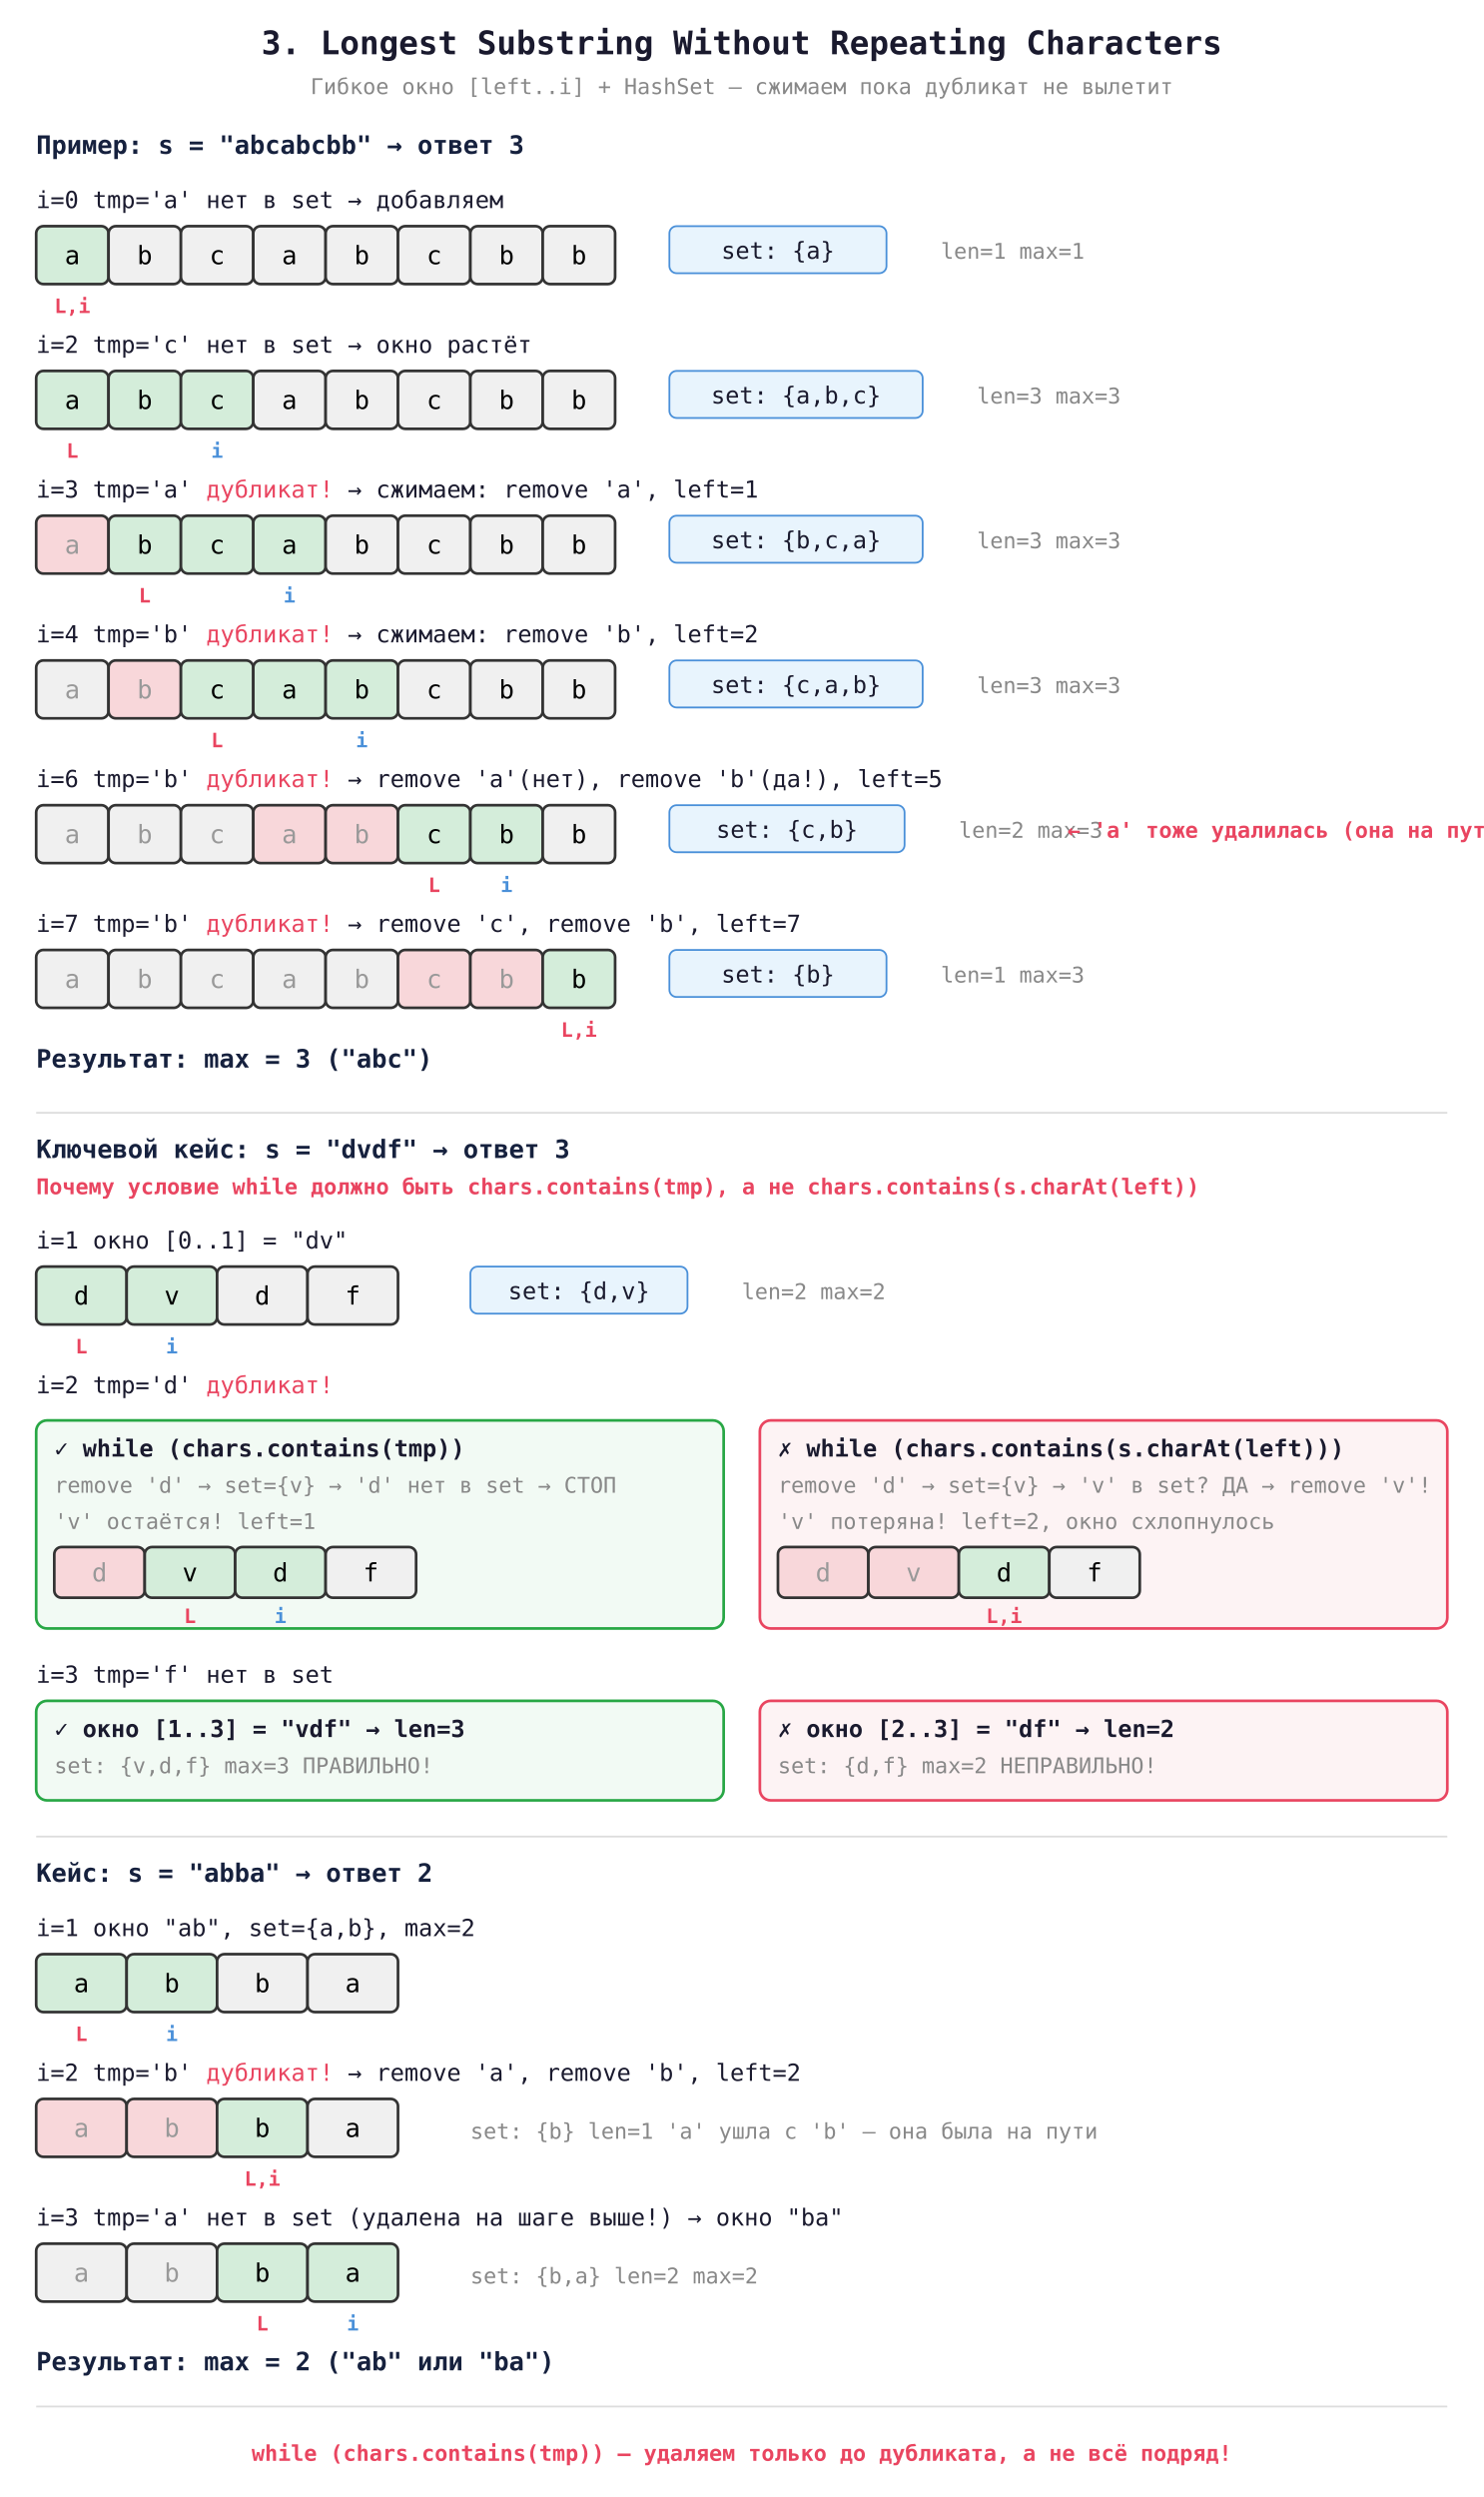
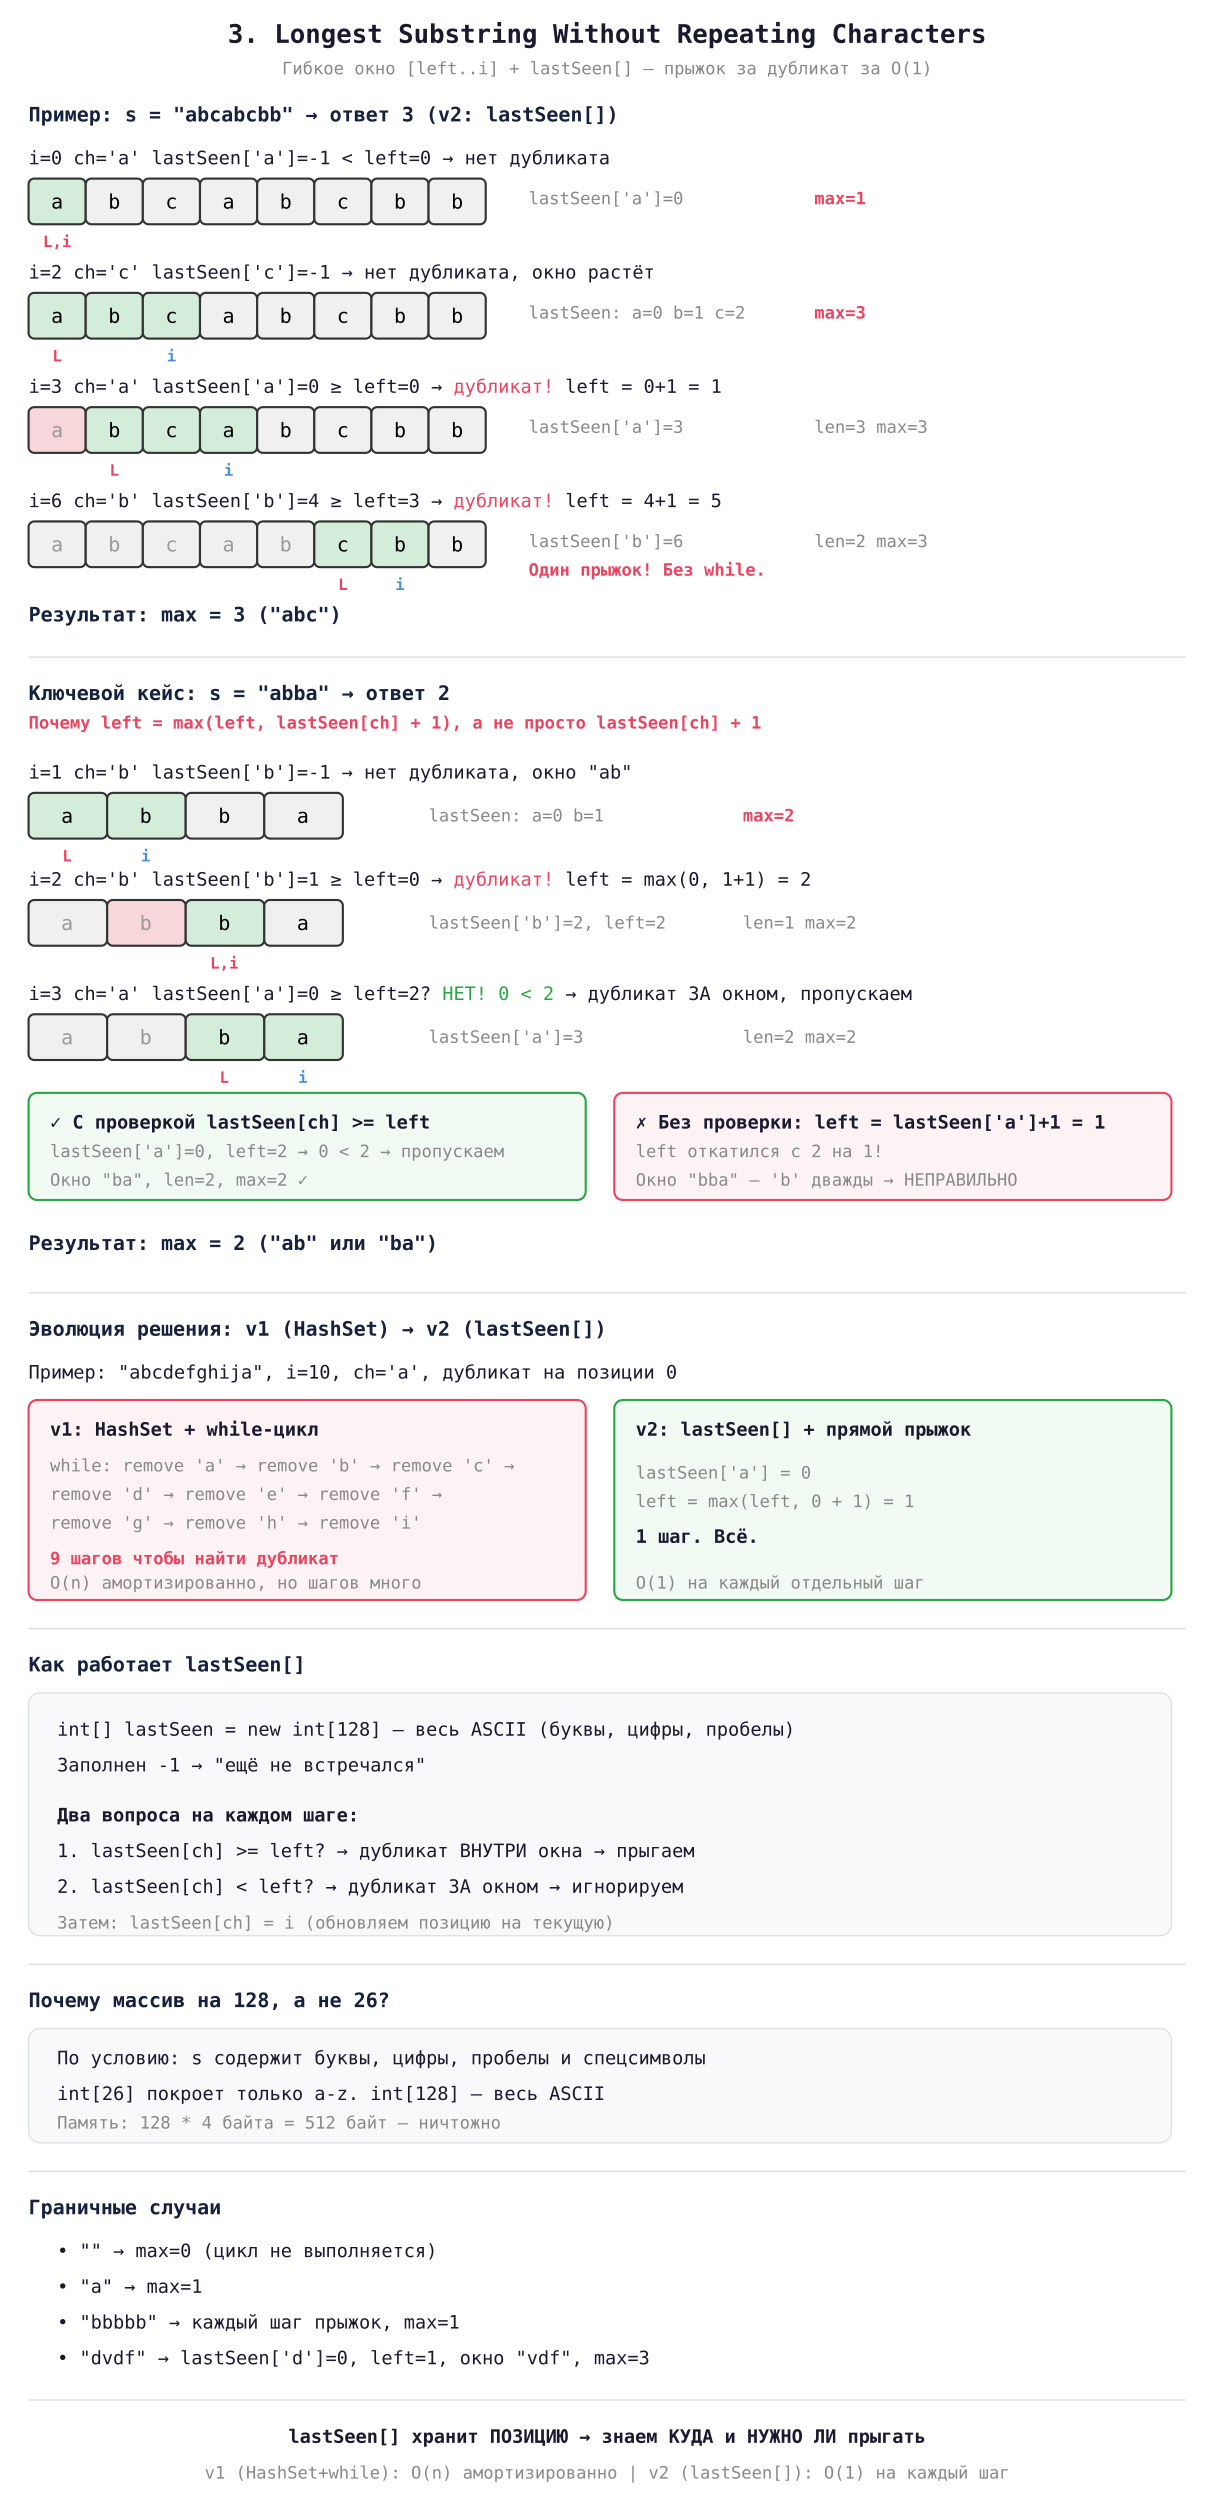
- <svg xmlns="http://www.w3.org/2000/svg" viewBox="0 0 820 1380" font-family="monospace" font-size="14">
+ <svg xmlns="http://www.w3.org/2000/svg" viewBox="0 0 850 1750" font-family="monospace" font-size="14">
  <style>
    .title { font-size: 18px; font-weight: bold; fill: #1a1a2e; }
    .subtitle { font-size: 14px; font-weight: bold; fill: #16213e; }
    .step { font-size: 13px; fill: #1a1a2e; }
    .note { font-size: 12px; fill: #e94560; font-weight: bold; }
    .dim { font-size: 12px; fill: #888; }
    .cell { stroke: #333; stroke-width: 1.5; rx: 4; }
    .window { fill: #d4edda; }
    .removed { fill: #f8d7da; }
-     .current { fill: #fff3cd; }
    .inactive { fill: #f0f0f0; }
    .ptr { font-size: 11px; font-weight: bold; }
-     .set-box { fill: #e8f4fd; stroke: #4a90d9; stroke-width: 1; rx: 4; }
+     .arr-box { fill: #e8f4fd; stroke: #4a90d9; stroke-width: 1; rx: 4; }
    .best { stroke: #28a745; stroke-width: 2.5; }
+     .err-box { fill: #f8d7da; fill-opacity: 0.3; stroke: #e94560; stroke-width: 1.5; rx: 6; }
+     .ok-box { fill: #d4edda; fill-opacity: 0.3; stroke: #28a745; stroke-width: 1.5; rx: 6; }
  </style>
-   <text x="410" y="30" text-anchor="middle" class="title">3. Longest Substring Without Repeating Characters</text>
-   <text x="410" y="52" text-anchor="middle" class="dim">Гибкое окно [left..i] + HashSet — сжимаем пока дубликат не вылетит</text>
-   <text x="20" y="85" class="subtitle">Пример: s = "abcabcbb" → ответ 3</text>
-   <text x="20" y="115" class="step">i=0 tmp='a' нет в set → добавляем</text>
+   <text x="425" y="30" text-anchor="middle" class="title">3. Longest Substring Without Repeating Characters</text>
+   <text x="425" y="52" text-anchor="middle" class="dim">Гибкое окно [left..i] + lastSeen[] — прыжок за дубликат за O(1)</text>
+   <text x="20" y="85" class="subtitle">Пример: s = "abcabcbb" → ответ 3 (v2: lastSeen[])</text>
+   <text x="20" y="115" class="step">i=0 ch='a' lastSeen['a']=-1 &lt; left=0 → нет дубликата</text>
  <g transform="translate(20, 125)">
    <rect x="0" y="0" width="40" height="32" class="cell window" />
    <rect x="40" y="0" width="40" height="32" class="cell inactive" />
    <rect x="80" y="0" width="40" height="32" class="cell inactive" />
    <rect x="120" y="0" width="40" height="32" class="cell inactive" />
    <rect x="160" y="0" width="40" height="32" class="cell inactive" />
    <rect x="200" y="0" width="40" height="32" class="cell inactive" />
    <rect x="240" y="0" width="40" height="32" class="cell inactive" />
    <rect x="280" y="0" width="40" height="32" class="cell inactive" />
    <text x="20" y="21" text-anchor="middle">a</text>
    <text x="60" y="21" text-anchor="middle">b</text>
    <text x="100" y="21" text-anchor="middle">c</text>
    <text x="140" y="21" text-anchor="middle">a</text>
    <text x="180" y="21" text-anchor="middle">b</text>
    <text x="220" y="21" text-anchor="middle">c</text>
    <text x="260" y="21" text-anchor="middle">b</text>
    <text x="300" y="21" text-anchor="middle">b</text>
    <text x="20" y="48" text-anchor="middle" class="ptr" fill="#e94560">L,i</text>
  </g>
-   <rect x="370" y="125" width="120" height="26" class="set-box" />
-   <text x="430" y="143" text-anchor="middle" class="step">set: {a}</text>
-   <text x="520" y="143" class="dim">len=1 max=1</text>
-   <text x="20" y="195" class="step">i=2 tmp='c' нет в set → окно растёт</text>
+   <text x="370" y="143" class="dim">lastSeen['a']=0</text>
+   <text x="570" y="143" class="note">max=1</text>
+   <text x="20" y="195" class="step">i=2 ch='c' lastSeen['c']=-1 → нет дубликата, окно растёт</text>
  <g transform="translate(20, 205)">
    <rect x="0" y="0" width="40" height="32" class="cell window" />
    <rect x="40" y="0" width="40" height="32" class="cell window" />
    <rect x="80" y="0" width="40" height="32" class="cell window" />
    <rect x="120" y="0" width="40" height="32" class="cell inactive" />
    <rect x="160" y="0" width="40" height="32" class="cell inactive" />
    <rect x="200" y="0" width="40" height="32" class="cell inactive" />
    <rect x="240" y="0" width="40" height="32" class="cell inactive" />
    <rect x="280" y="0" width="40" height="32" class="cell inactive" />
    <text x="20" y="21" text-anchor="middle">a</text>
    <text x="60" y="21" text-anchor="middle">b</text>
    <text x="100" y="21" text-anchor="middle">c</text>
    <text x="140" y="21" text-anchor="middle">a</text>
    <text x="180" y="21" text-anchor="middle">b</text>
    <text x="220" y="21" text-anchor="middle">c</text>
    <text x="260" y="21" text-anchor="middle">b</text>
    <text x="300" y="21" text-anchor="middle">b</text>
    <text x="20" y="48" text-anchor="middle" class="ptr" fill="#e94560">L</text>
    <text x="100" y="48" text-anchor="middle" class="ptr" fill="#4a90d9">i</text>
  </g>
-   <rect x="370" y="205" width="140" height="26" class="set-box" />
-   <text x="440" y="223" text-anchor="middle" class="step">set: {a,b,c}</text>
-   <text x="540" y="223" class="dim">len=3 max=3</text>
-   <text x="20" y="275" class="step">i=3 tmp='a' <tspan fill="#e94560">дубликат!</tspan> → сжимаем: remove 'a', left=1</text>
+   <text x="370" y="223" class="dim">lastSeen: a=0 b=1 c=2</text>
+   <text x="570" y="223" class="note">max=3</text>
+   <text x="20" y="275" class="step">i=3 ch='a' lastSeen['a']=0 ≥ left=0 → <tspan fill="#e94560">дубликат!</tspan> left = 0+1 = 1</text>
  <g transform="translate(20, 285)">
    <rect x="0" y="0" width="40" height="32" class="cell removed" />
    <rect x="40" y="0" width="40" height="32" class="cell window" />
    <rect x="80" y="0" width="40" height="32" class="cell window" />
    <rect x="120" y="0" width="40" height="32" class="cell window" />
    <rect x="160" y="0" width="40" height="32" class="cell inactive" />
    <rect x="200" y="0" width="40" height="32" class="cell inactive" />
    <rect x="240" y="0" width="40" height="32" class="cell inactive" />
    <rect x="280" y="0" width="40" height="32" class="cell inactive" />
    <text x="20" y="21" text-anchor="middle" fill="#999">a</text>
    <text x="60" y="21" text-anchor="middle">b</text>
    <text x="100" y="21" text-anchor="middle">c</text>
    <text x="140" y="21" text-anchor="middle">a</text>
    <text x="180" y="21" text-anchor="middle">b</text>
    <text x="220" y="21" text-anchor="middle">c</text>
    <text x="260" y="21" text-anchor="middle">b</text>
    <text x="300" y="21" text-anchor="middle">b</text>
    <text x="60" y="48" text-anchor="middle" class="ptr" fill="#e94560">L</text>
    <text x="140" y="48" text-anchor="middle" class="ptr" fill="#4a90d9">i</text>
  </g>
-   <rect x="370" y="285" width="140" height="26" class="set-box" />
-   <text x="440" y="303" text-anchor="middle" class="step">set: {b,c,a}</text>
-   <text x="540" y="303" class="dim">len=3 max=3</text>
-   <text x="20" y="355" class="step">i=4 tmp='b' <tspan fill="#e94560">дубликат!</tspan> → сжимаем: remove 'b', left=2</text>
+   <text x="370" y="303" class="dim">lastSeen['a']=3</text>
+   <text x="570" y="303" class="dim">len=3 max=3</text>
+   <text x="20" y="355" class="step">i=6 ch='b' lastSeen['b']=4 ≥ left=3 → <tspan fill="#e94560">дубликат!</tspan> left = 4+1 = 5</text>
  <g transform="translate(20, 365)">
-     <rect x="0" y="0" width="40" height="32" class="cell inactive" />
-     <rect x="40" y="0" width="40" height="32" class="cell removed" />
-     <rect x="80" y="0" width="40" height="32" class="cell window" />
-     <rect x="120" y="0" width="40" height="32" class="cell window" />
-     <rect x="160" y="0" width="40" height="32" class="cell window" />
-     <rect x="200" y="0" width="40" height="32" class="cell inactive" />
-     <rect x="240" y="0" width="40" height="32" class="cell inactive" />
-     <rect x="280" y="0" width="40" height="32" class="cell inactive" />
-     <text x="20" y="21" text-anchor="middle" fill="#999">a</text>
-     <text x="60" y="21" text-anchor="middle" fill="#999">b</text>
-     <text x="100" y="21" text-anchor="middle">c</text>
-     <text x="140" y="21" text-anchor="middle">a</text>
-     <text x="180" y="21" text-anchor="middle">b</text>
-     <text x="220" y="21" text-anchor="middle">c</text>
-     <text x="260" y="21" text-anchor="middle">b</text>
-     <text x="300" y="21" text-anchor="middle">b</text>
-     <text x="100" y="48" text-anchor="middle" class="ptr" fill="#e94560">L</text>
-     <text x="180" y="48" text-anchor="middle" class="ptr" fill="#4a90d9">i</text>
-   </g>
-   <rect x="370" y="365" width="140" height="26" class="set-box" />
-   <text x="440" y="383" text-anchor="middle" class="step">set: {c,a,b}</text>
-   <text x="540" y="383" class="dim">len=3 max=3</text>
-   <text x="20" y="435" class="step">i=6 tmp='b' <tspan fill="#e94560">дубликат!</tspan> → remove 'a'(нет), remove 'b'(да!), left=5</text>
-   <g transform="translate(20, 445)">
    <rect x="0" y="0" width="40" height="32" class="cell inactive" />
    <rect x="40" y="0" width="40" height="32" class="cell inactive" />
    <rect x="80" y="0" width="40" height="32" class="cell inactive" />
-     <rect x="120" y="0" width="40" height="32" class="cell removed" />
-     <rect x="160" y="0" width="40" height="32" class="cell removed" />
+     <rect x="120" y="0" width="40" height="32" class="cell inactive" />
+     <rect x="160" y="0" width="40" height="32" class="cell inactive" />
    <rect x="200" y="0" width="40" height="32" class="cell window" />
    <rect x="240" y="0" width="40" height="32" class="cell window" />
    <rect x="280" y="0" width="40" height="32" class="cell inactive" />
    <text x="20" y="21" text-anchor="middle" fill="#999">a</text>
    <text x="60" y="21" text-anchor="middle" fill="#999">b</text>
    <text x="100" y="21" text-anchor="middle" fill="#999">c</text>
    <text x="140" y="21" text-anchor="middle" fill="#999">a</text>
    <text x="180" y="21" text-anchor="middle" fill="#999">b</text>
    <text x="220" y="21" text-anchor="middle">c</text>
    <text x="260" y="21" text-anchor="middle">b</text>
    <text x="300" y="21" text-anchor="middle">b</text>
    <text x="220" y="48" text-anchor="middle" class="ptr" fill="#e94560">L</text>
    <text x="260" y="48" text-anchor="middle" class="ptr" fill="#4a90d9">i</text>
  </g>
-   <rect x="370" y="445" width="130" height="26" class="set-box" />
-   <text x="435" y="463" text-anchor="middle" class="step">set: {c,b}</text>
-   <text x="530" y="463" class="dim">len=2 max=3</text>
-   <text x="590" y="463" class="note">← 'a' тоже удалилась (она на пути к 'b')</text>
-   <text x="20" y="515" class="step">i=7 tmp='b' <tspan fill="#e94560">дубликат!</tspan> → remove 'c', remove 'b', left=7</text>
-   <g transform="translate(20, 525)">
-     <rect x="0" y="0" width="40" height="32" class="cell inactive" />
-     <rect x="40" y="0" width="40" height="32" class="cell inactive" />
-     <rect x="80" y="0" width="40" height="32" class="cell inactive" />
-     <rect x="120" y="0" width="40" height="32" class="cell inactive" />
-     <rect x="160" y="0" width="40" height="32" class="cell inactive" />
-     <rect x="200" y="0" width="40" height="32" class="cell removed" />
-     <rect x="240" y="0" width="40" height="32" class="cell removed" />
-     <rect x="280" y="0" width="40" height="32" class="cell window" />
-     <text x="20" y="21" text-anchor="middle" fill="#999">a</text>
-     <text x="60" y="21" text-anchor="middle" fill="#999">b</text>
-     <text x="100" y="21" text-anchor="middle" fill="#999">c</text>
-     <text x="140" y="21" text-anchor="middle" fill="#999">a</text>
-     <text x="180" y="21" text-anchor="middle" fill="#999">b</text>
-     <text x="220" y="21" text-anchor="middle" fill="#999">c</text>
-     <text x="260" y="21" text-anchor="middle" fill="#999">b</text>
-     <text x="300" y="21" text-anchor="middle">b</text>
-     <text x="300" y="48" text-anchor="middle" class="ptr" fill="#e94560">L,i</text>
-   </g>
-   <rect x="370" y="525" width="120" height="26" class="set-box" />
-   <text x="430" y="543" text-anchor="middle" class="step">set: {b}</text>
-   <text x="520" y="543" class="dim">len=1 max=3</text>
-   <text x="20" y="590" class="subtitle">Результат: max = 3 ("abc")</text>
-   <line x1="20" y1="615" x2="800" y2="615" stroke="#ddd" stroke-width="1" />
-   <text x="20" y="640" class="subtitle">Ключевой кейс: s = "dvdf" → ответ 3</text>
-   <text x="20" y="660" class="note">Почему условие while должно быть chars.contains(tmp), а не chars.contains(s.charAt(left))</text>
-   <text x="20" y="690" class="step">i=1 окно [0..1] = "dv"</text>
-   <g transform="translate(20, 700)">
-     <rect x="0" y="0" width="50" height="32" class="cell window" />
-     <rect x="50" y="0" width="50" height="32" class="cell window" />
-     <rect x="100" y="0" width="50" height="32" class="cell inactive" />
-     <rect x="150" y="0" width="50" height="32" class="cell inactive" />
-     <text x="25" y="21" text-anchor="middle">d</text>
-     <text x="75" y="21" text-anchor="middle">v</text>
-     <text x="125" y="21" text-anchor="middle">d</text>
-     <text x="175" y="21" text-anchor="middle">f</text>
-     <text x="25" y="48" text-anchor="middle" class="ptr" fill="#e94560">L</text>
-     <text x="75" y="48" text-anchor="middle" class="ptr" fill="#4a90d9">i</text>
-   </g>
-   <rect x="260" y="700" width="120" height="26" class="set-box" />
-   <text x="320" y="718" text-anchor="middle" class="step">set: {d,v}</text>
-   <text x="410" y="718" class="dim">len=2 max=2</text>
-   <text x="20" y="770" class="step">i=2 tmp='d' <tspan fill="#e94560">дубликат!</tspan>
-   </text>
-   <rect x="20" y="785" width="380" height="115" rx="6" fill="#d4edda" fill-opacity="0.3" stroke="#28a745" stroke-width="1.5" />
-   <text x="30" y="805" class="step" fill="#28a745" font-weight="bold">✓ while (chars.contains(tmp))</text>
-   <text x="30" y="825" class="dim">remove 'd' → set={v} → 'd' нет в set → СТОП</text>
-   <text x="30" y="845" class="dim">'v' остаётся! left=1</text>
-   <g transform="translate(30, 855)">
-     <rect x="0" y="0" width="50" height="28" class="cell removed" />
-     <rect x="50" y="0" width="50" height="28" class="cell window" />
-     <rect x="100" y="0" width="50" height="28" class="cell window" />
-     <rect x="150" y="0" width="50" height="28" class="cell inactive" />
-     <text x="25" y="19" text-anchor="middle" fill="#999">d</text>
-     <text x="75" y="19" text-anchor="middle">v</text>
-     <text x="125" y="19" text-anchor="middle">d</text>
-     <text x="175" y="19" text-anchor="middle">f</text>
-     <text x="75" y="42" text-anchor="middle" class="ptr" fill="#e94560">L</text>
-     <text x="125" y="42" text-anchor="middle" class="ptr" fill="#4a90d9">i</text>
-   </g>
-   <rect x="420" y="785" width="380" height="115" rx="6" fill="#f8d7da" fill-opacity="0.3" stroke="#e94560" stroke-width="1.5" />
-   <text x="430" y="805" class="step" fill="#e94560" font-weight="bold">✗ while (chars.contains(s.charAt(left)))</text>
-   <text x="430" y="825" class="dim">remove 'd' → set={v} → 'v' в set? ДА → remove 'v'!</text>
-   <text x="430" y="845" class="dim">'v' потеряна! left=2, окно схлопнулось</text>
-   <g transform="translate(430, 855)">
-     <rect x="0" y="0" width="50" height="28" class="cell removed" />
-     <rect x="50" y="0" width="50" height="28" class="cell removed" />
-     <rect x="100" y="0" width="50" height="28" class="cell window" />
-     <rect x="150" y="0" width="50" height="28" class="cell inactive" />
-     <text x="25" y="19" text-anchor="middle" fill="#999">d</text>
-     <text x="75" y="19" text-anchor="middle" fill="#999">v</text>
-     <text x="125" y="19" text-anchor="middle">d</text>
-     <text x="175" y="19" text-anchor="middle">f</text>
-     <text x="125" y="42" text-anchor="middle" class="ptr" fill="#e94560">L,i</text>
-   </g>
-   <text x="20" y="930" class="step">i=3 tmp='f' нет в set</text>
-   <rect x="20" y="940" width="380" height="55" rx="6" fill="#d4edda" fill-opacity="0.3" stroke="#28a745" stroke-width="1.5" />
-   <text x="30" y="960" class="step" fill="#28a745" font-weight="bold">✓ окно [1..3] = "vdf" → len=3</text>
-   <text x="30" y="980" class="dim">set: {v,d,f}  max=3  ПРАВИЛЬНО!</text>
-   <rect x="420" y="940" width="380" height="55" rx="6" fill="#f8d7da" fill-opacity="0.3" stroke="#e94560" stroke-width="1.5" />
-   <text x="430" y="960" class="step" fill="#e94560" font-weight="bold">✗ окно [2..3] = "df" → len=2</text>
-   <text x="430" y="980" class="dim">set: {d,f}  max=2  НЕПРАВИЛЬНО!</text>
-   <line x1="20" y1="1015" x2="800" y2="1015" stroke="#ddd" stroke-width="1" />
-   <text x="20" y="1040" class="subtitle">Кейс: s = "abba" → ответ 2</text>
-   <text x="20" y="1070" class="step">i=1 окно "ab", set={a,b}, max=2</text>
-   <g transform="translate(20, 1080)">
-     <rect x="0" y="0" width="50" height="32" class="cell window" />
-     <rect x="50" y="0" width="50" height="32" class="cell window" />
-     <rect x="100" y="0" width="50" height="32" class="cell inactive" />
-     <rect x="150" y="0" width="50" height="32" class="cell inactive" />
-     <text x="25" y="21" text-anchor="middle">a</text>
-     <text x="75" y="21" text-anchor="middle">b</text>
-     <text x="125" y="21" text-anchor="middle">b</text>
-     <text x="175" y="21" text-anchor="middle">a</text>
-     <text x="25" y="48" text-anchor="middle" class="ptr" fill="#e94560">L</text>
-     <text x="75" y="48" text-anchor="middle" class="ptr" fill="#4a90d9">i</text>
-   </g>
-   <text x="20" y="1150" class="step">i=2 tmp='b' <tspan fill="#e94560">дубликат!</tspan> → remove 'a', remove 'b', left=2</text>
-   <g transform="translate(20, 1160)">
-     <rect x="0" y="0" width="50" height="32" class="cell removed" />
-     <rect x="50" y="0" width="50" height="32" class="cell removed" />
-     <rect x="100" y="0" width="50" height="32" class="cell window" />
-     <rect x="150" y="0" width="50" height="32" class="cell inactive" />
-     <text x="25" y="21" text-anchor="middle" fill="#999">a</text>
-     <text x="75" y="21" text-anchor="middle" fill="#999">b</text>
-     <text x="125" y="21" text-anchor="middle">b</text>
-     <text x="175" y="21" text-anchor="middle">a</text>
-     <text x="125" y="48" text-anchor="middle" class="ptr" fill="#e94560">L,i</text>
-   </g>
-   <text x="260" y="1182" class="dim">set: {b}  len=1  'a' ушла с 'b' — она была на пути</text>
-   <text x="20" y="1230" class="step">i=3 tmp='a' нет в set (удалена на шаге выше!) → окно "ba"</text>
-   <g transform="translate(20, 1240)">
-     <rect x="0" y="0" width="50" height="32" class="cell inactive" />
-     <rect x="50" y="0" width="50" height="32" class="cell inactive" />
-     <rect x="100" y="0" width="50" height="32" class="cell window" />
-     <rect x="150" y="0" width="50" height="32" class="cell window" />
-     <text x="25" y="21" text-anchor="middle" fill="#999">a</text>
-     <text x="75" y="21" text-anchor="middle" fill="#999">b</text>
-     <text x="125" y="21" text-anchor="middle">b</text>
-     <text x="175" y="21" text-anchor="middle">a</text>
-     <text x="125" y="48" text-anchor="middle" class="ptr" fill="#e94560">L</text>
-     <text x="175" y="48" text-anchor="middle" class="ptr" fill="#4a90d9">i</text>
-   </g>
-   <text x="260" y="1262" class="dim">set: {b,a}  len=2  max=2</text>
-   <text x="20" y="1310" class="subtitle">Результат: max = 2 ("ab" или "ba")</text>
-   <line x1="20" y1="1330" x2="800" y2="1330" stroke="#ddd" stroke-width="1" />
-   <text x="410" y="1360" text-anchor="middle" class="note">while (chars.contains(tmp)) — удаляем только до дубликата, а не всё подряд!</text>
+   <text x="370" y="383" class="dim">lastSeen['b']=6</text>
+   <text x="570" y="383" class="dim">len=2 max=3</text>
+   <text x="370" y="403" class="note">Один прыжок! Без while.</text>
+   <text x="20" y="435" class="subtitle">Результат: max = 3 ("abc")</text>
+   <line x1="20" y1="460" x2="830" y2="460" stroke="#ddd" stroke-width="1" />
+   <text x="20" y="490" class="subtitle">Ключевой кейс: s = "abba" → ответ 2</text>
+   <text x="20" y="510" class="note">Почему left = max(left, lastSeen[ch] + 1), а не просто lastSeen[ch] + 1</text>
+   <text x="20" y="545" class="step">i=1 ch='b' lastSeen['b']=-1 → нет дубликата, окно "ab"</text>
+   <g transform="translate(20, 555)">
+     <rect x="0" y="0" width="55" height="32" class="cell window" />
+     <rect x="55" y="0" width="55" height="32" class="cell window" />
+     <rect x="110" y="0" width="55" height="32" class="cell inactive" />
+     <rect x="165" y="0" width="55" height="32" class="cell inactive" />
+     <text x="27" y="21" text-anchor="middle">a</text>
+     <text x="82" y="21" text-anchor="middle">b</text>
+     <text x="137" y="21" text-anchor="middle">b</text>
+     <text x="192" y="21" text-anchor="middle">a</text>
+     <text x="27" y="48" text-anchor="middle" class="ptr" fill="#e94560">L</text>
+     <text x="82" y="48" text-anchor="middle" class="ptr" fill="#4a90d9">i</text>
+   </g>
+   <text x="300" y="575" class="dim">lastSeen: a=0 b=1</text>
+   <text x="520" y="575" class="note">max=2</text>
+   <text x="20" y="620" class="step">i=2 ch='b' lastSeen['b']=1 ≥ left=0 → <tspan fill="#e94560">дубликат!</tspan> left = max(0, 1+1) = 2</text>
+   <g transform="translate(20, 630)">
+     <rect x="0" y="0" width="55" height="32" class="cell inactive" />
+     <rect x="55" y="0" width="55" height="32" class="cell removed" />
+     <rect x="110" y="0" width="55" height="32" class="cell window" />
+     <rect x="165" y="0" width="55" height="32" class="cell inactive" />
+     <text x="27" y="21" text-anchor="middle" fill="#999">a</text>
+     <text x="82" y="21" text-anchor="middle" fill="#999">b</text>
+     <text x="137" y="21" text-anchor="middle">b</text>
+     <text x="192" y="21" text-anchor="middle">a</text>
+     <text x="137" y="48" text-anchor="middle" class="ptr" fill="#e94560">L,i</text>
+   </g>
+   <text x="300" y="650" class="dim">lastSeen['b']=2, left=2</text>
+   <text x="520" y="650" class="dim">len=1 max=2</text>
+   <text x="20" y="700" class="step">i=3 ch='a' lastSeen['a']=0 ≥ left=2? <tspan fill="#28a745">НЕТ! 0 &lt; 2</tspan> → дубликат ЗА окном, пропускаем</text>
+   <g transform="translate(20, 710)">
+     <rect x="0" y="0" width="55" height="32" class="cell inactive" />
+     <rect x="55" y="0" width="55" height="32" class="cell inactive" />
+     <rect x="110" y="0" width="55" height="32" class="cell window" />
+     <rect x="165" y="0" width="55" height="32" class="cell window" />
+     <text x="27" y="21" text-anchor="middle" fill="#999">a</text>
+     <text x="82" y="21" text-anchor="middle" fill="#999">b</text>
+     <text x="137" y="21" text-anchor="middle">b</text>
+     <text x="192" y="21" text-anchor="middle">a</text>
+     <text x="137" y="48" text-anchor="middle" class="ptr" fill="#e94560">L</text>
+     <text x="192" y="48" text-anchor="middle" class="ptr" fill="#4a90d9">i</text>
+   </g>
+   <text x="300" y="730" class="dim">lastSeen['a']=3</text>
+   <text x="520" y="730" class="dim">len=2 max=2</text>
+   <rect x="20" y="765" width="390" height="75" class="ok-box" />
+   <text x="35" y="790" class="step" fill="#28a745" font-weight="bold">✓ С проверкой lastSeen[ch] &gt;= left</text>
+   <text x="35" y="810" class="dim">lastSeen['a']=0, left=2 → 0 &lt; 2 → пропускаем</text>
+   <text x="35" y="830" class="dim">Окно "ba", len=2, max=2 ✓</text>
+   <rect x="430" y="765" width="390" height="75" class="err-box" />
+   <text x="445" y="790" class="step" fill="#e94560" font-weight="bold">✗ Без проверки: left = lastSeen['a']+1 = 1</text>
+   <text x="445" y="810" class="dim">left откатился с 2 на 1!</text>
+   <text x="445" y="830" class="dim">Окно "bba" — 'b' дважды → НЕПРАВИЛЬНО</text>
+   <text x="20" y="875" class="subtitle">Результат: max = 2 ("ab" или "ba")</text>
+   <line x1="20" y1="905" x2="830" y2="905" stroke="#ddd" stroke-width="1" />
+   <text x="20" y="935" class="subtitle">Эволюция решения: v1 (HashSet) → v2 (lastSeen[])</text>
+   <text x="20" y="965" class="step">Пример: "abcdefghija", i=10, ch='a', дубликат на позиции 0</text>
+   <rect x="20" y="980" width="390" height="140" class="err-box" />
+   <text x="35" y="1005" class="step" fill="#e94560" font-weight="bold">v1: HashSet + while-цикл</text>
+   <text x="35" y="1030" class="dim">while: remove 'a' → remove 'b' → remove 'c' →</text>
+   <text x="35" y="1050" class="dim">remove 'd' → remove 'e' → remove 'f' →</text>
+   <text x="35" y="1070" class="dim">remove 'g' → remove 'h' → remove 'i'</text>
+   <text x="35" y="1095" class="note">9 шагов чтобы найти дубликат</text>
+   <text x="35" y="1112" class="dim">O(n) амортизированно, но шагов много</text>
+   <rect x="430" y="980" width="390" height="140" class="ok-box" />
+   <text x="445" y="1005" class="step" fill="#28a745" font-weight="bold">v2: lastSeen[] + прямой прыжок</text>
+   <text x="445" y="1035" class="dim">lastSeen['a'] = 0</text>
+   <text x="445" y="1055" class="dim">left = max(left, 0 + 1) = 1</text>
+   <text x="445" y="1080" class="step" fill="#28a745" font-weight="bold">1 шаг. Всё.</text>
+   <text x="445" y="1112" class="dim">O(1) на каждый отдельный шаг</text>
+   <line x1="20" y1="1140" x2="830" y2="1140" stroke="#ddd" stroke-width="1" />
+   <text x="20" y="1170" class="subtitle">Как работает lastSeen[]</text>
+   <rect x="20" y="1185" width="800" height="170" rx="8" fill="#f8f9fa" stroke="#dee2e6" stroke-width="1" />
+   <text x="40" y="1215" class="step">int[] lastSeen = new int[128]  — весь ASCII (буквы, цифры, пробелы)</text>
+   <text x="40" y="1240" class="step">Заполнен -1 → "ещё не встречался"</text>
+   <text x="40" y="1275" class="step" fill="#28a745" font-weight="bold">Два вопроса на каждом шаге:</text>
+   <text x="40" y="1300" class="step">1. lastSeen[ch] &gt;= left?  → дубликат ВНУТРИ окна → прыгаем</text>
+   <text x="40" y="1325" class="step">2. lastSeen[ch] &lt; left?   → дубликат ЗА окном → игнорируем</text>
+   <text x="40" y="1350" class="dim">Затем: lastSeen[ch] = i (обновляем позицию на текущую)</text>
+   <line x1="20" y1="1375" x2="830" y2="1375" stroke="#ddd" stroke-width="1" />
+   <text x="20" y="1405" class="subtitle">Почему массив на 128, а не 26?</text>
+   <rect x="20" y="1420" width="800" height="80" rx="8" fill="#f8f9fa" stroke="#dee2e6" stroke-width="1" />
+   <text x="40" y="1445" class="step">По условию: s содержит буквы, цифры, пробелы и спецсимволы</text>
+   <text x="40" y="1470" class="step">int[26] покроет только a-z. int[128] — весь ASCII</text>
+   <text x="40" y="1490" class="dim">Память: 128 * 4 байта = 512 байт — ничтожно</text>
+   <line x1="20" y1="1520" x2="830" y2="1520" stroke="#ddd" stroke-width="1" />
+   <text x="20" y="1550" class="subtitle">Граничные случаи</text>
+   <text x="40" y="1580" class="step">• "" → max=0 (цикл не выполняется)</text>
+   <text x="40" y="1605" class="step">• "a" → max=1</text>
+   <text x="40" y="1630" class="step">• "bbbbb" → каждый шаг прыжок, max=1</text>
+   <text x="40" y="1655" class="step">• "dvdf" → lastSeen['d']=0, left=1, окно "vdf", max=3</text>
+   <line x1="20" y1="1680" x2="830" y2="1680" stroke="#ddd" stroke-width="1" />
+   <text x="425" y="1710" text-anchor="middle" class="step" font-weight="bold">lastSeen[] хранит ПОЗИЦИЮ → знаем КУДА и НУЖНО ЛИ прыгать</text>
+   <text x="425" y="1735" text-anchor="middle" class="dim">v1 (HashSet+while): O(n) амортизированно | v2 (lastSeen[]): O(1) на каждый шаг</text>
</svg>
